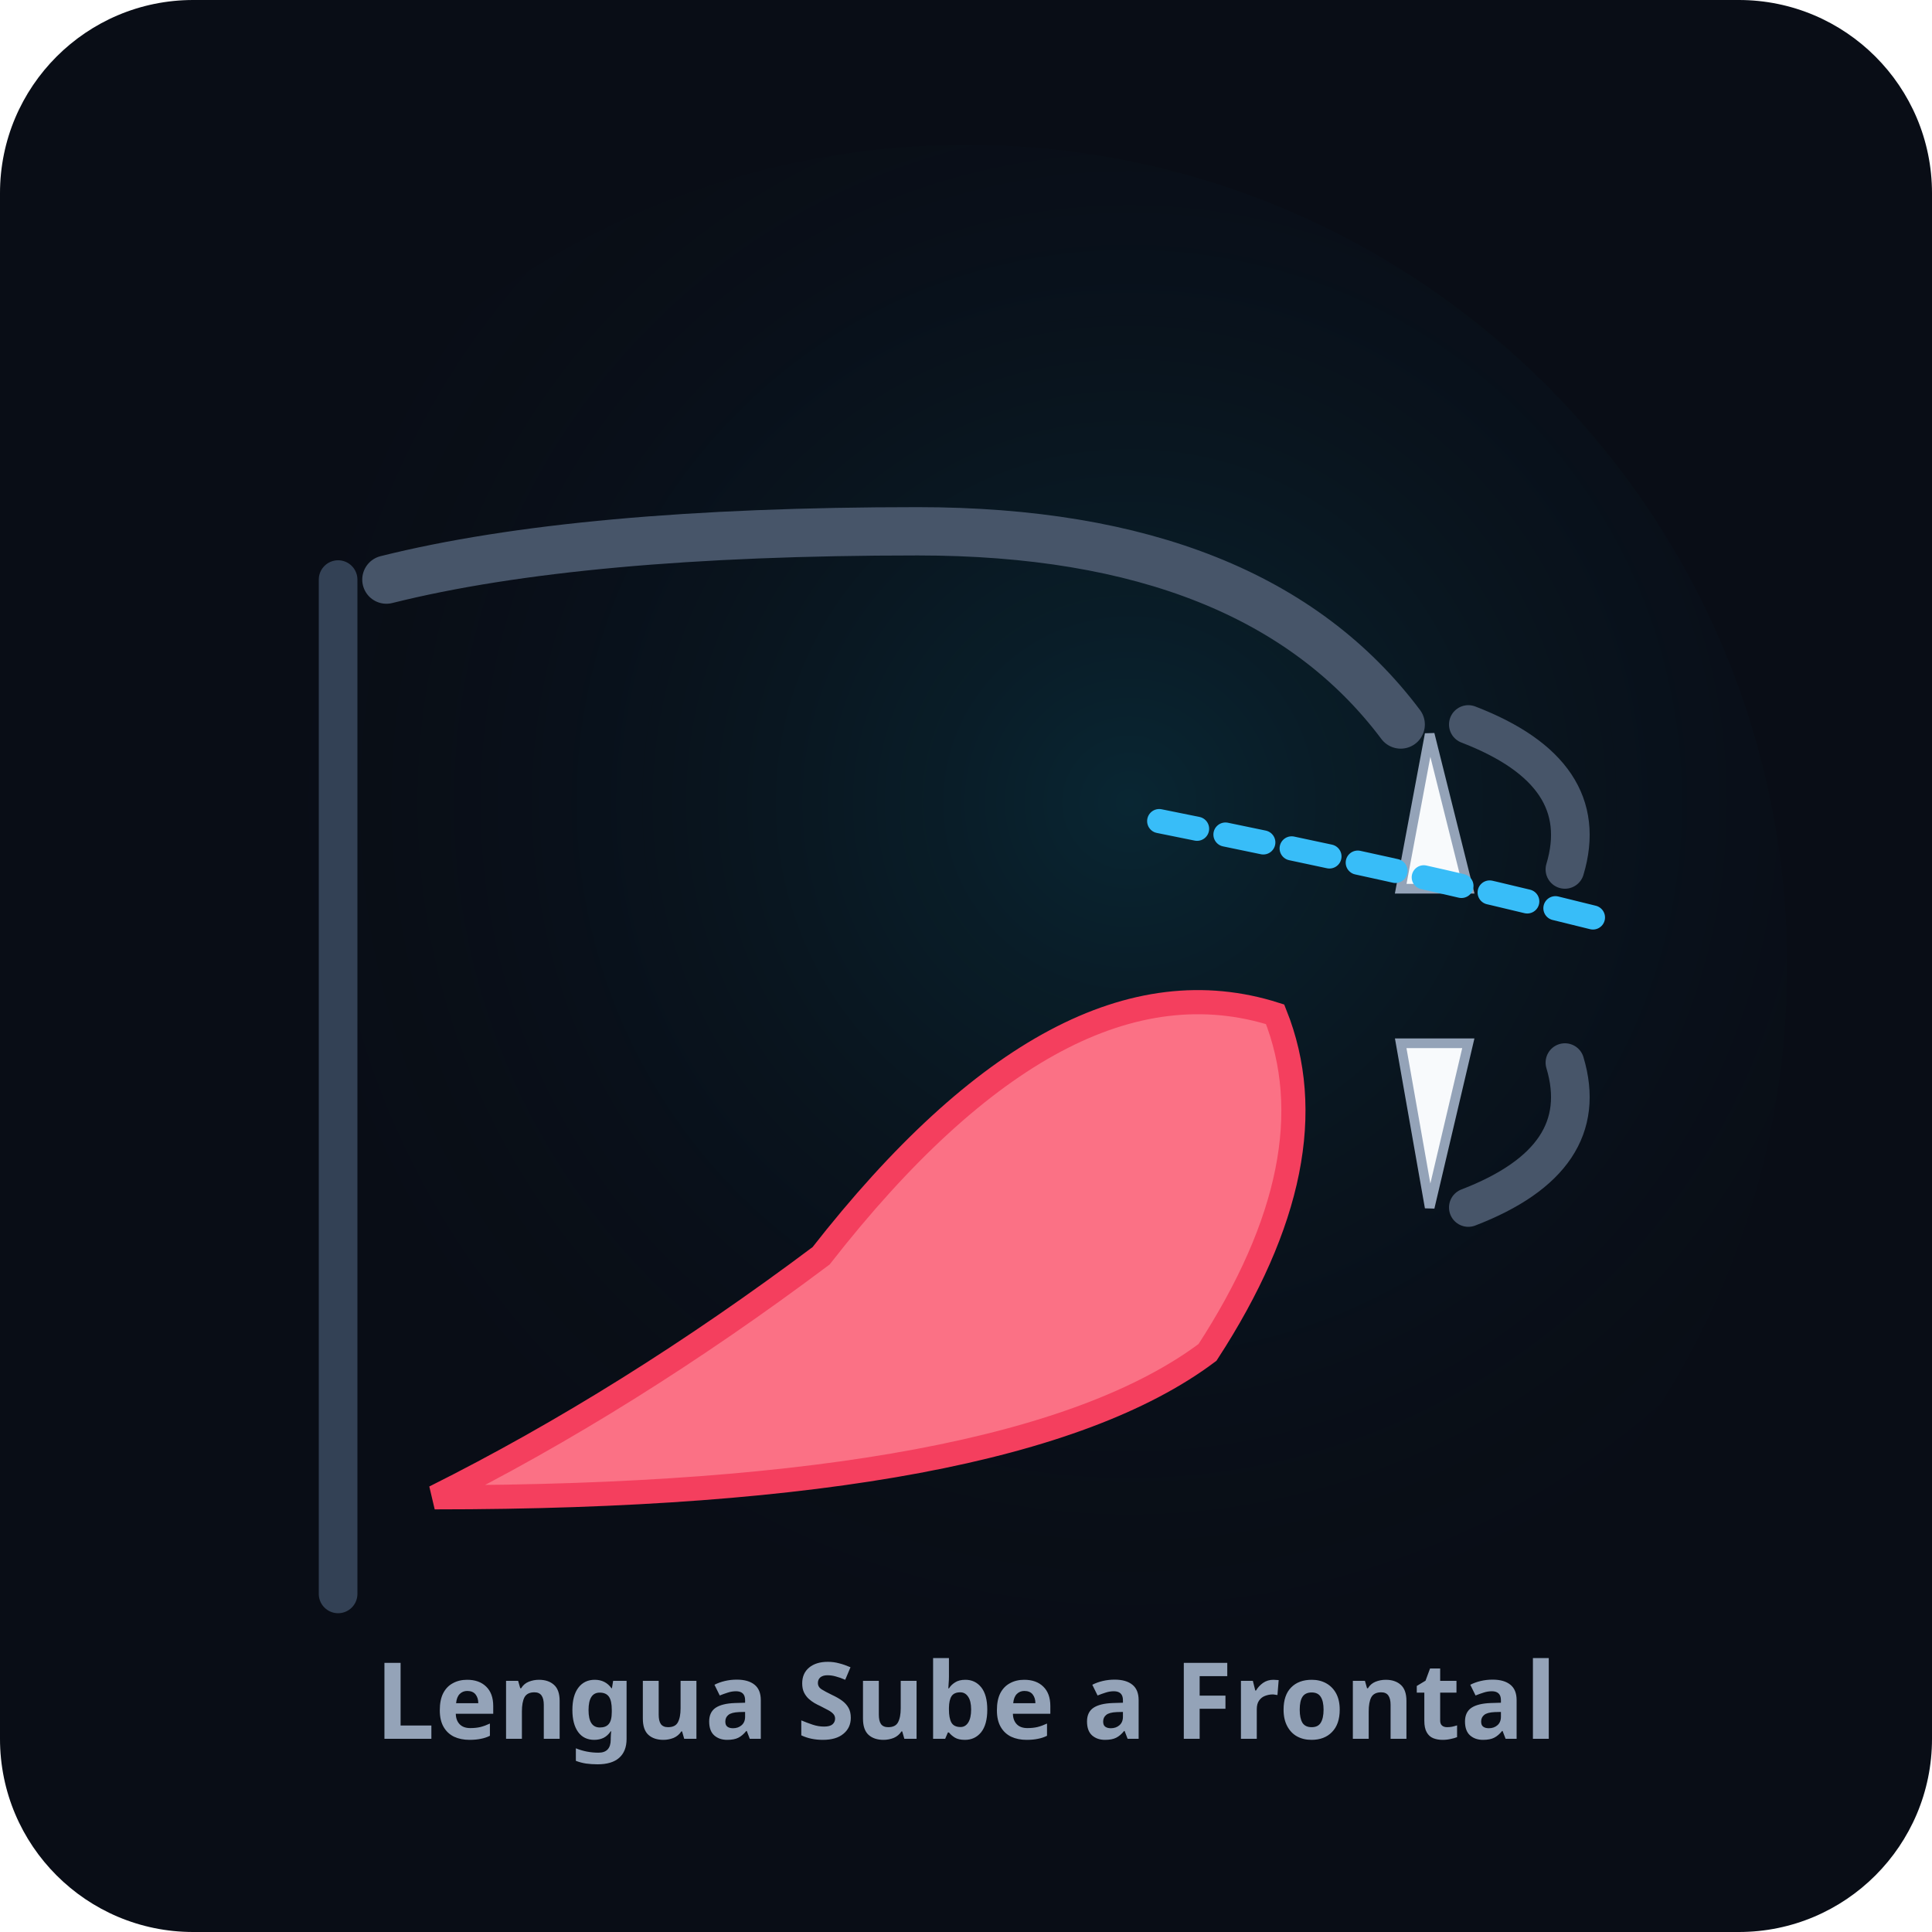
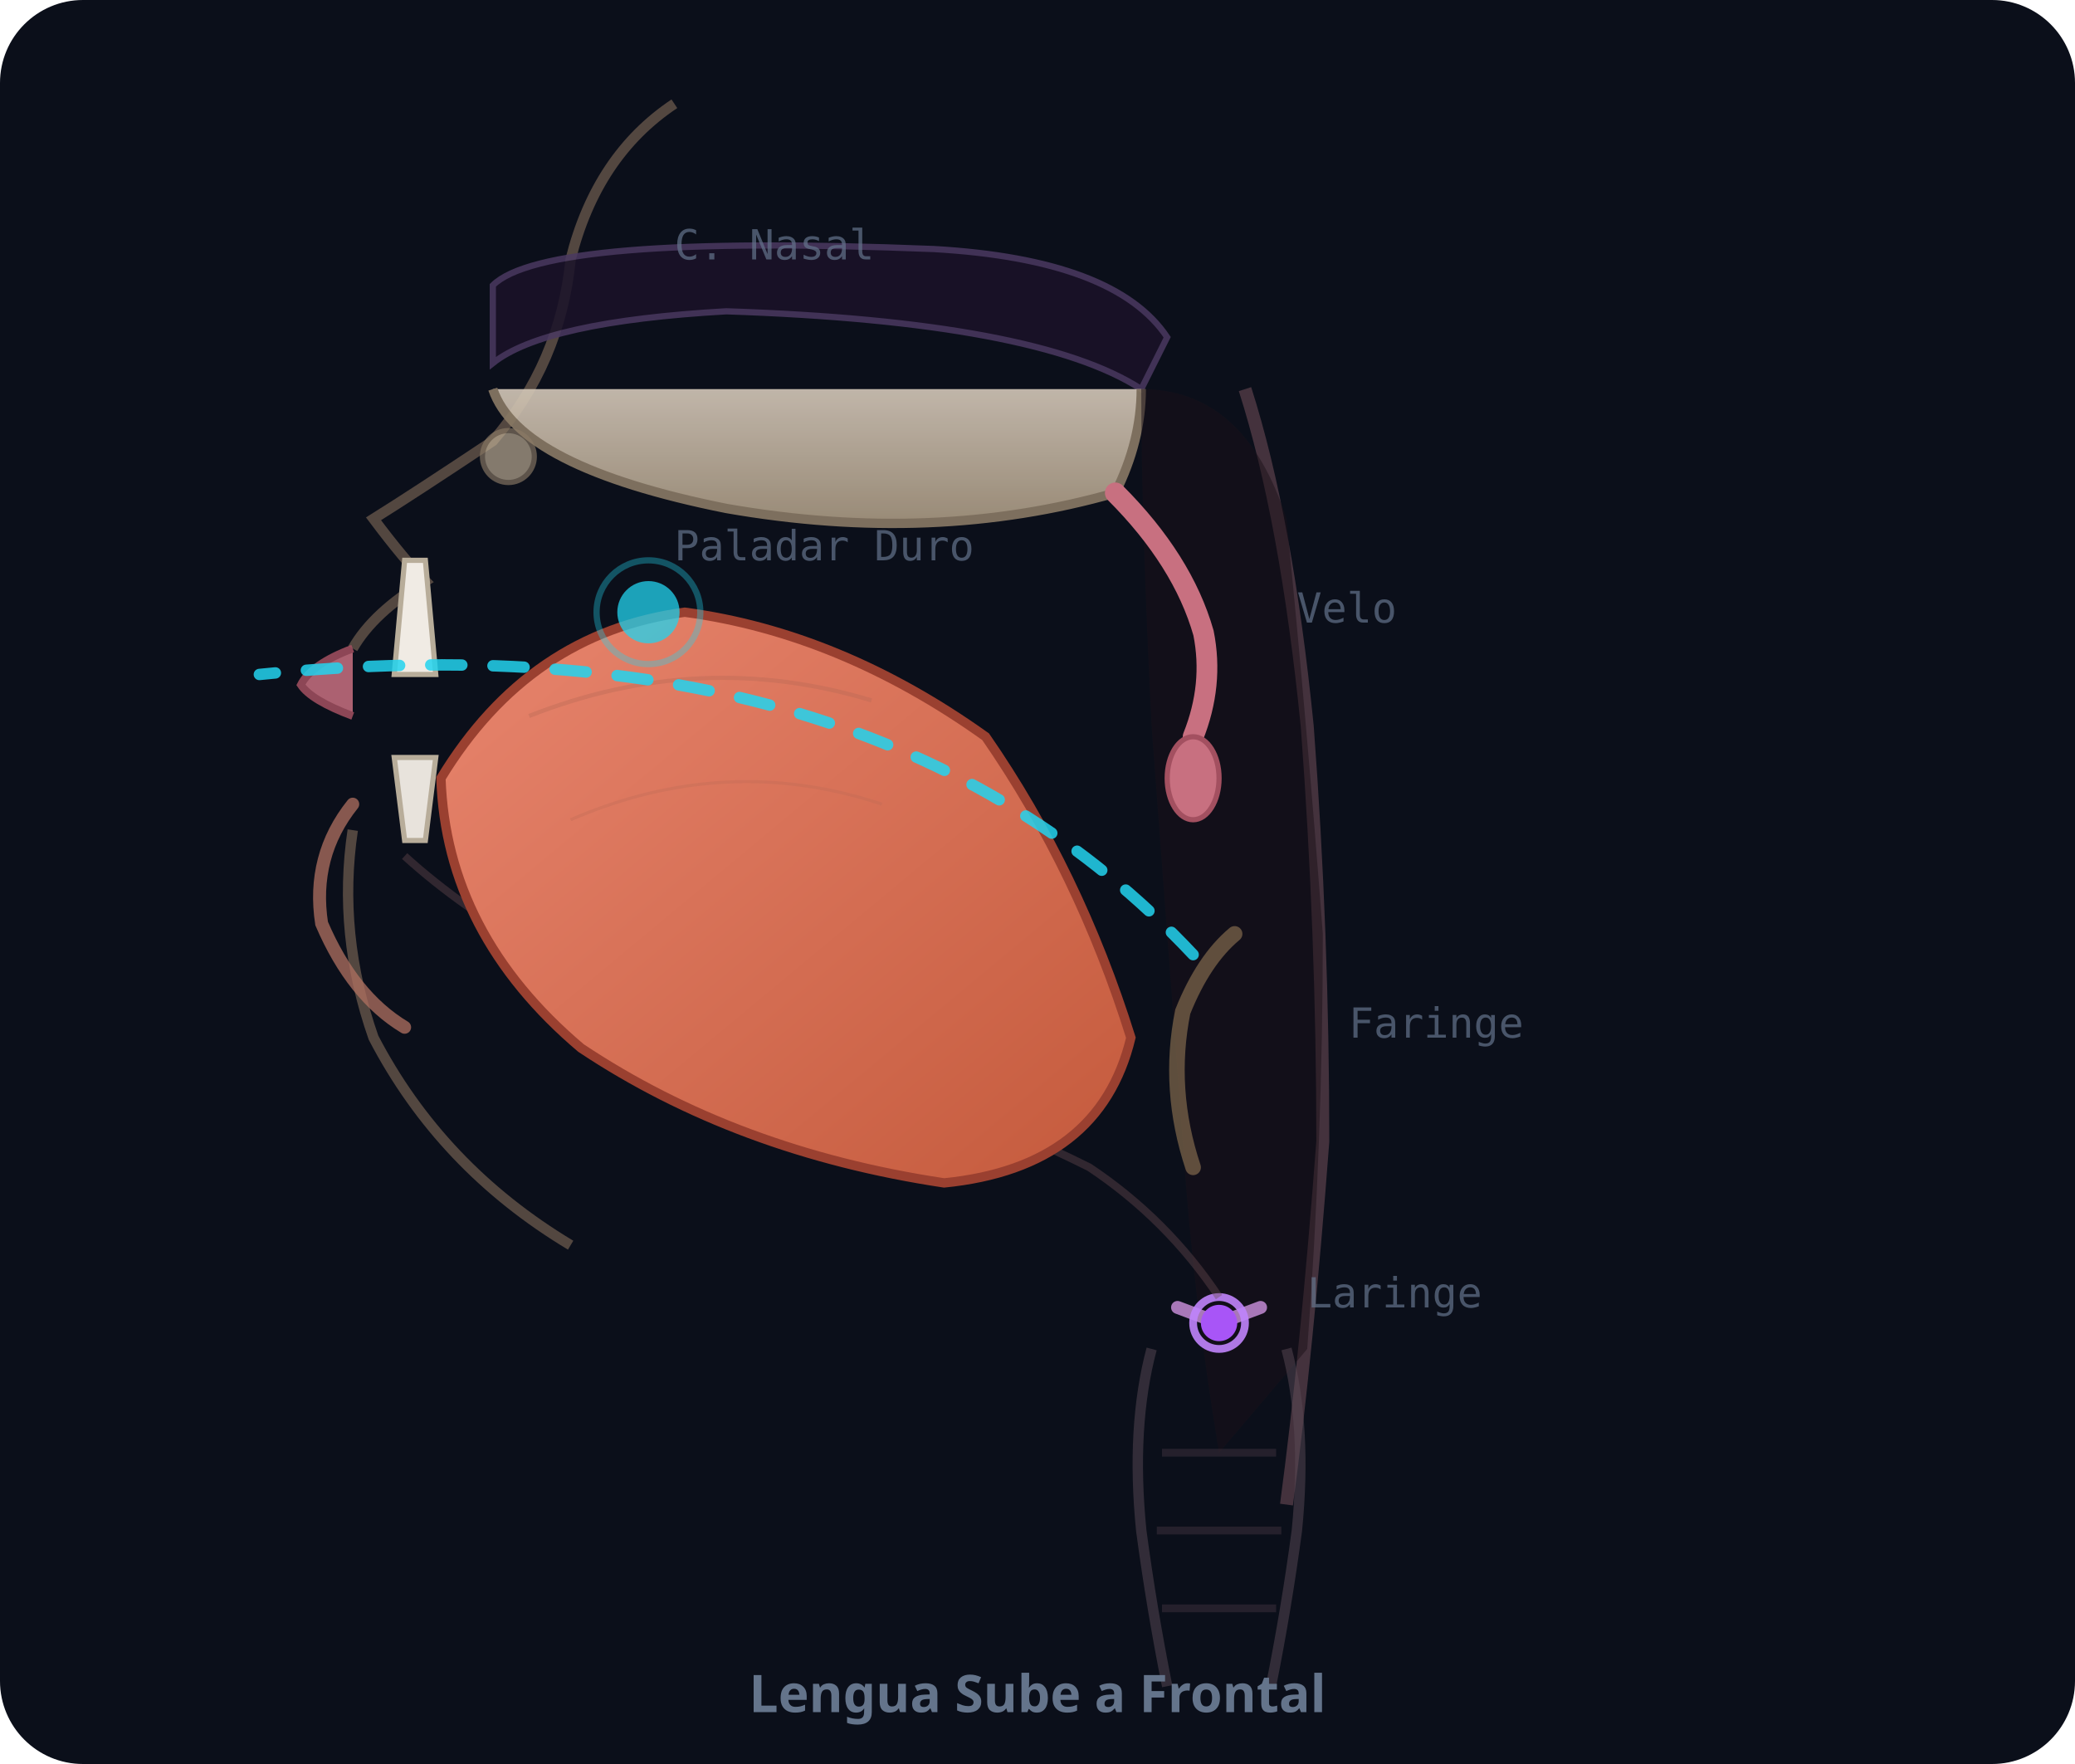
- <svg xmlns="http://www.w3.org/2000/svg" viewBox="0 0 200 200" width="100%" height="100%">
+ <svg xmlns="http://www.w3.org/2000/svg" viewBox="0 0 400 340" width="100%" height="100%">
  <defs>
-     <radialGradient id="latGlow" cx="60%" cy="40%" r="55%">
-       <stop offset="0%" stop-color="#06B6D4" stop-opacity="0.15" />
-       <stop offset="100%" stop-color="#090D16" stop-opacity="0" />
-     </radialGradient>
+     <linearGradient id="tngG-diphthong_eil" x1="0%" y1="0%" x2="100%" y2="100%">
+       <stop offset="0%" stop-color="#e8856e" />
+       <stop offset="100%" stop-color="#c45a3c" />
+     </linearGradient>
+     <linearGradient id="boneG-diphthong_eil" x1="0%" y1="0%" x2="0%" y2="100%">
+       <stop offset="0%" stop-color="#d4c8b8" />
+       <stop offset="100%" stop-color="#a89880" />
+     </linearGradient>
  </defs>
-   <rect width="200" height="200" rx="20" fill="#090D16" />
-   <circle cx="100" cy="100" r="85" fill="url(#latGlow)" />
-   <path d="M 35 60 L 35 165" stroke="#334155" stroke-width="4" stroke-linecap="round" />
-   <path d="M 40 60 Q 60 55 95 55 Q 130 55 145 75" stroke="#475569" stroke-width="5" stroke-linecap="round" fill="none" />
-   <path d="M 148 76 L 152 92 L 145 92 Z" fill="#F8FAFC" stroke="#94A3B8" stroke-width="1" />
-   <path d="M 148 125 L 152 108 L 145 108 Z" fill="#F8FAFC" stroke="#94A3B8" stroke-width="1" />
-   <path d="M 152 75 Q 165 80 162 90" stroke="#475569" stroke-width="4" stroke-linecap="round" fill="none" />
-   <path d="M 152 125 Q 165 120 162 110" stroke="#475569" stroke-width="4" stroke-linecap="round" fill="none" />
-   <path d="M 45 155 Q 65 145 85 130 Q 110 98 132 105 Q 138 120 125 140 Q 105 155 45 155 Z" fill="#FB7185" stroke="#F43F5E" stroke-width="2.5" />
-   <path d="M 120 85 Q 145 90 165 95" stroke="#38BDF8" stroke-width="2.5" stroke-dasharray="4,3" fill="none" stroke-linecap="round" />
-   <text x="100" y="180" fill="#94A3B8" font-family="system-ui, sans-serif" font-size="11" font-weight="bold" text-anchor="middle">Lengua Sube a Frontal</text>
+   <rect width="400" height="340" rx="16" fill="#0b0f1a" />
+   <path d="M 130 20 Q 115 30 110 50 Q 108 70 95 85 Q 80 95 72 100 Q 78 108 82 112 Q 72 118 68 125" fill="none" stroke="#7a6555" stroke-width="2" opacity="0.65" />
+   <path d="M 68 160 Q 65 180 72 200 Q 85 225 110 240" fill="none" stroke="#7a6555" stroke-width="2" opacity="0.65" />
+   <path d="M 95 55 Q 105 45 180 48 Q 215 50 225 65 L 220 75 Q 200 62 140 60 Q 105 62 95 70 Z" fill="#1a1228" stroke="#4a3860" stroke-width="1.2" opacity="0.85" />
+   <path d="M 95 75 Q 100 90 140 98 Q 180 105 215 95 Q 220 85 220 75" fill="url(#boneG-diphthong_eil)" stroke="#8a7a65" stroke-width="1.8" opacity="0.9" />
+   <circle cx="98" cy="88" r="5" fill="#c4b49a" stroke="#8a7a65" stroke-width="1" opacity="0.65" />
+   <path d="M 78 108 L 82 108 L 84 130 L 76 130 Z" fill="#f0ebe4" stroke="#b8ad9a" stroke-width="1" />
+   <path d="M 68 125 Q 60 128 58 132 Q 60 135 68 138" fill="#c87080" stroke="#a35060" stroke-width="1.5" opacity="0.85" />
+   <g transform="translate(0, 0)">
+     <path d="M 76 146 L 84 146 L 82 162 L 78 162 Z" fill="#e8e3dc" stroke="#b8ad9a" stroke-width="1" />
+   </g>
+   <path d="M 68 155 Q 60 165 62 178 Q 68 192 78 198" fill="none" stroke="#b07060" stroke-width="2.5" stroke-linecap="round" opacity="0.75" />
+   <path d="M 240 75 Q 248 100 252 140 Q 255 180 255 220 Q 252 260 248 290" fill="none" stroke="#6a4a55" stroke-width="2.5" opacity="0.6" />
+   <path d="M 220 75 Q 240 75 248 100 Q 252 140 255 180 Q 255 220 252 260 L 235 280     Q 230 250 228 220 Q 225 180 222 140 Q 220 100 220 75 Z" fill="#1a1018" opacity="0.5" />
+   <path d="M 215 95 Q 228 108 232 122 Q 234 132 230 142" fill="none" stroke="#c87080" stroke-width="4" stroke-linecap="round" />
+   <ellipse cx="230" cy="150" rx="5" ry="8" fill="#c87080" stroke="#a35060" stroke-width="1" />
+   <path d="M 230 225 Q 225 210 228 195 Q 232 185 238 180" fill="none" stroke="#8a7050" stroke-width="3" stroke-linecap="round" opacity="0.65" />
+   <path d="M 222 260 Q 218 275 220 295 Q 222 310 225 325" fill="none" stroke="#5a4a55" stroke-width="2" opacity="0.5" />
+   <path d="M 248 260 Q 252 275 250 295 Q 248 310 245 325" fill="none" stroke="#5a4a55" stroke-width="2" opacity="0.5" />
+   <line x1="224" y1="280" x2="246" y2="280" stroke="#4a3a45" stroke-width="1.5" opacity="0.4" />
+   <line x1="223" y1="295" x2="247" y2="295" stroke="#4a3a45" stroke-width="1.5" opacity="0.4" />
+   <line x1="224" y1="310" x2="246" y2="310" stroke="#4a3a45" stroke-width="1.5" opacity="0.4" />
+   <g transform="translate(235, 255)">
+     <line x1="-8" y1="-3" x2="0" y2="0" stroke="#a878b8" stroke-width="2.5" stroke-linecap="round" />
+     <line x1="8" y1="-3" x2="0" y2="0" stroke="#a878b8" stroke-width="2.5" stroke-linecap="round" />
+     <circle cx="0" cy="0" r="5" fill="none" stroke="#c084fc" stroke-width="1.5" opacity="0.9">
+       <animate attributeName="r" values="5;18;5" dur="0.9s" repeatCount="indefinite" />
+       <animate attributeName="opacity" values="0.9;0;0.9" dur="0.9s" repeatCount="indefinite" />
+     </circle>
+     <circle cx="0" cy="0" r="3.5" fill="#a855f7">
+       <animate attributeName="opacity" values="0.35;1;0.35" dur="0.45s" repeatCount="indefinite" />
+     </circle>
+   </g>
+   <path d="M 78 165 Q 100 185 140 200 Q 180 210 210 225 Q 225 235 235 250" fill="none" stroke="#6a4a50" stroke-width="1.5" opacity="0.4" />
+   <path d="M 85 150 Q 102 122 132 118 Q 162 122 190 142 Q 208 168 218 200 Q 212 225 182 228 Q 142 222 112 202 Q 86 180 85 150 Z" fill="url(#tngG-diphthong_eil)" stroke="#9a4030" stroke-width="1.8" />
+   <path d="M 102 138 Q 135 125 168 135" fill="none" stroke="#b86855" stroke-width="0.8" opacity="0.4" />
+   <path d="M 110 158 Q 140 145 170 155" fill="none" stroke="#b86855" stroke-width="0.6" opacity="0.3" />
+   <circle cx="125" cy="118" r="6" fill="#22d3ee" opacity="0.75" />
+   <circle cx="125" cy="118" r="10" fill="none" stroke="#22d3ee" stroke-width="1.2" opacity="0.35" />
+   <path d="M 230 184 Q 168 118 50 130" fill="none" stroke="#22d3ee" stroke-width="2.2" stroke-linecap="round" stroke-dasharray="6 6" opacity="0.85">
+     <animate attributeName="stroke-dashoffset" values="40;0" dur="0.85s" repeatCount="indefinite" />
+   </path>
+   <g font-size="8" fill="#64748b" font-family="monospace" opacity="0.7">
+     <text x="130" y="50">C. Nasal</text>
+     <text x="130" y="108">Paladar Duro</text>
+     <text x="250" y="120">Velo</text>
+     <text x="260" y="200">Faringe</text>
+     <text x="252" y="252">Laringe</text>
+   </g>
+   <text x="200" y="330" fill="#64748b" font-family="system-ui, sans-serif" font-size="10" font-weight="bold" text-anchor="middle">Lengua Sube a Frontal</text>
</svg>
